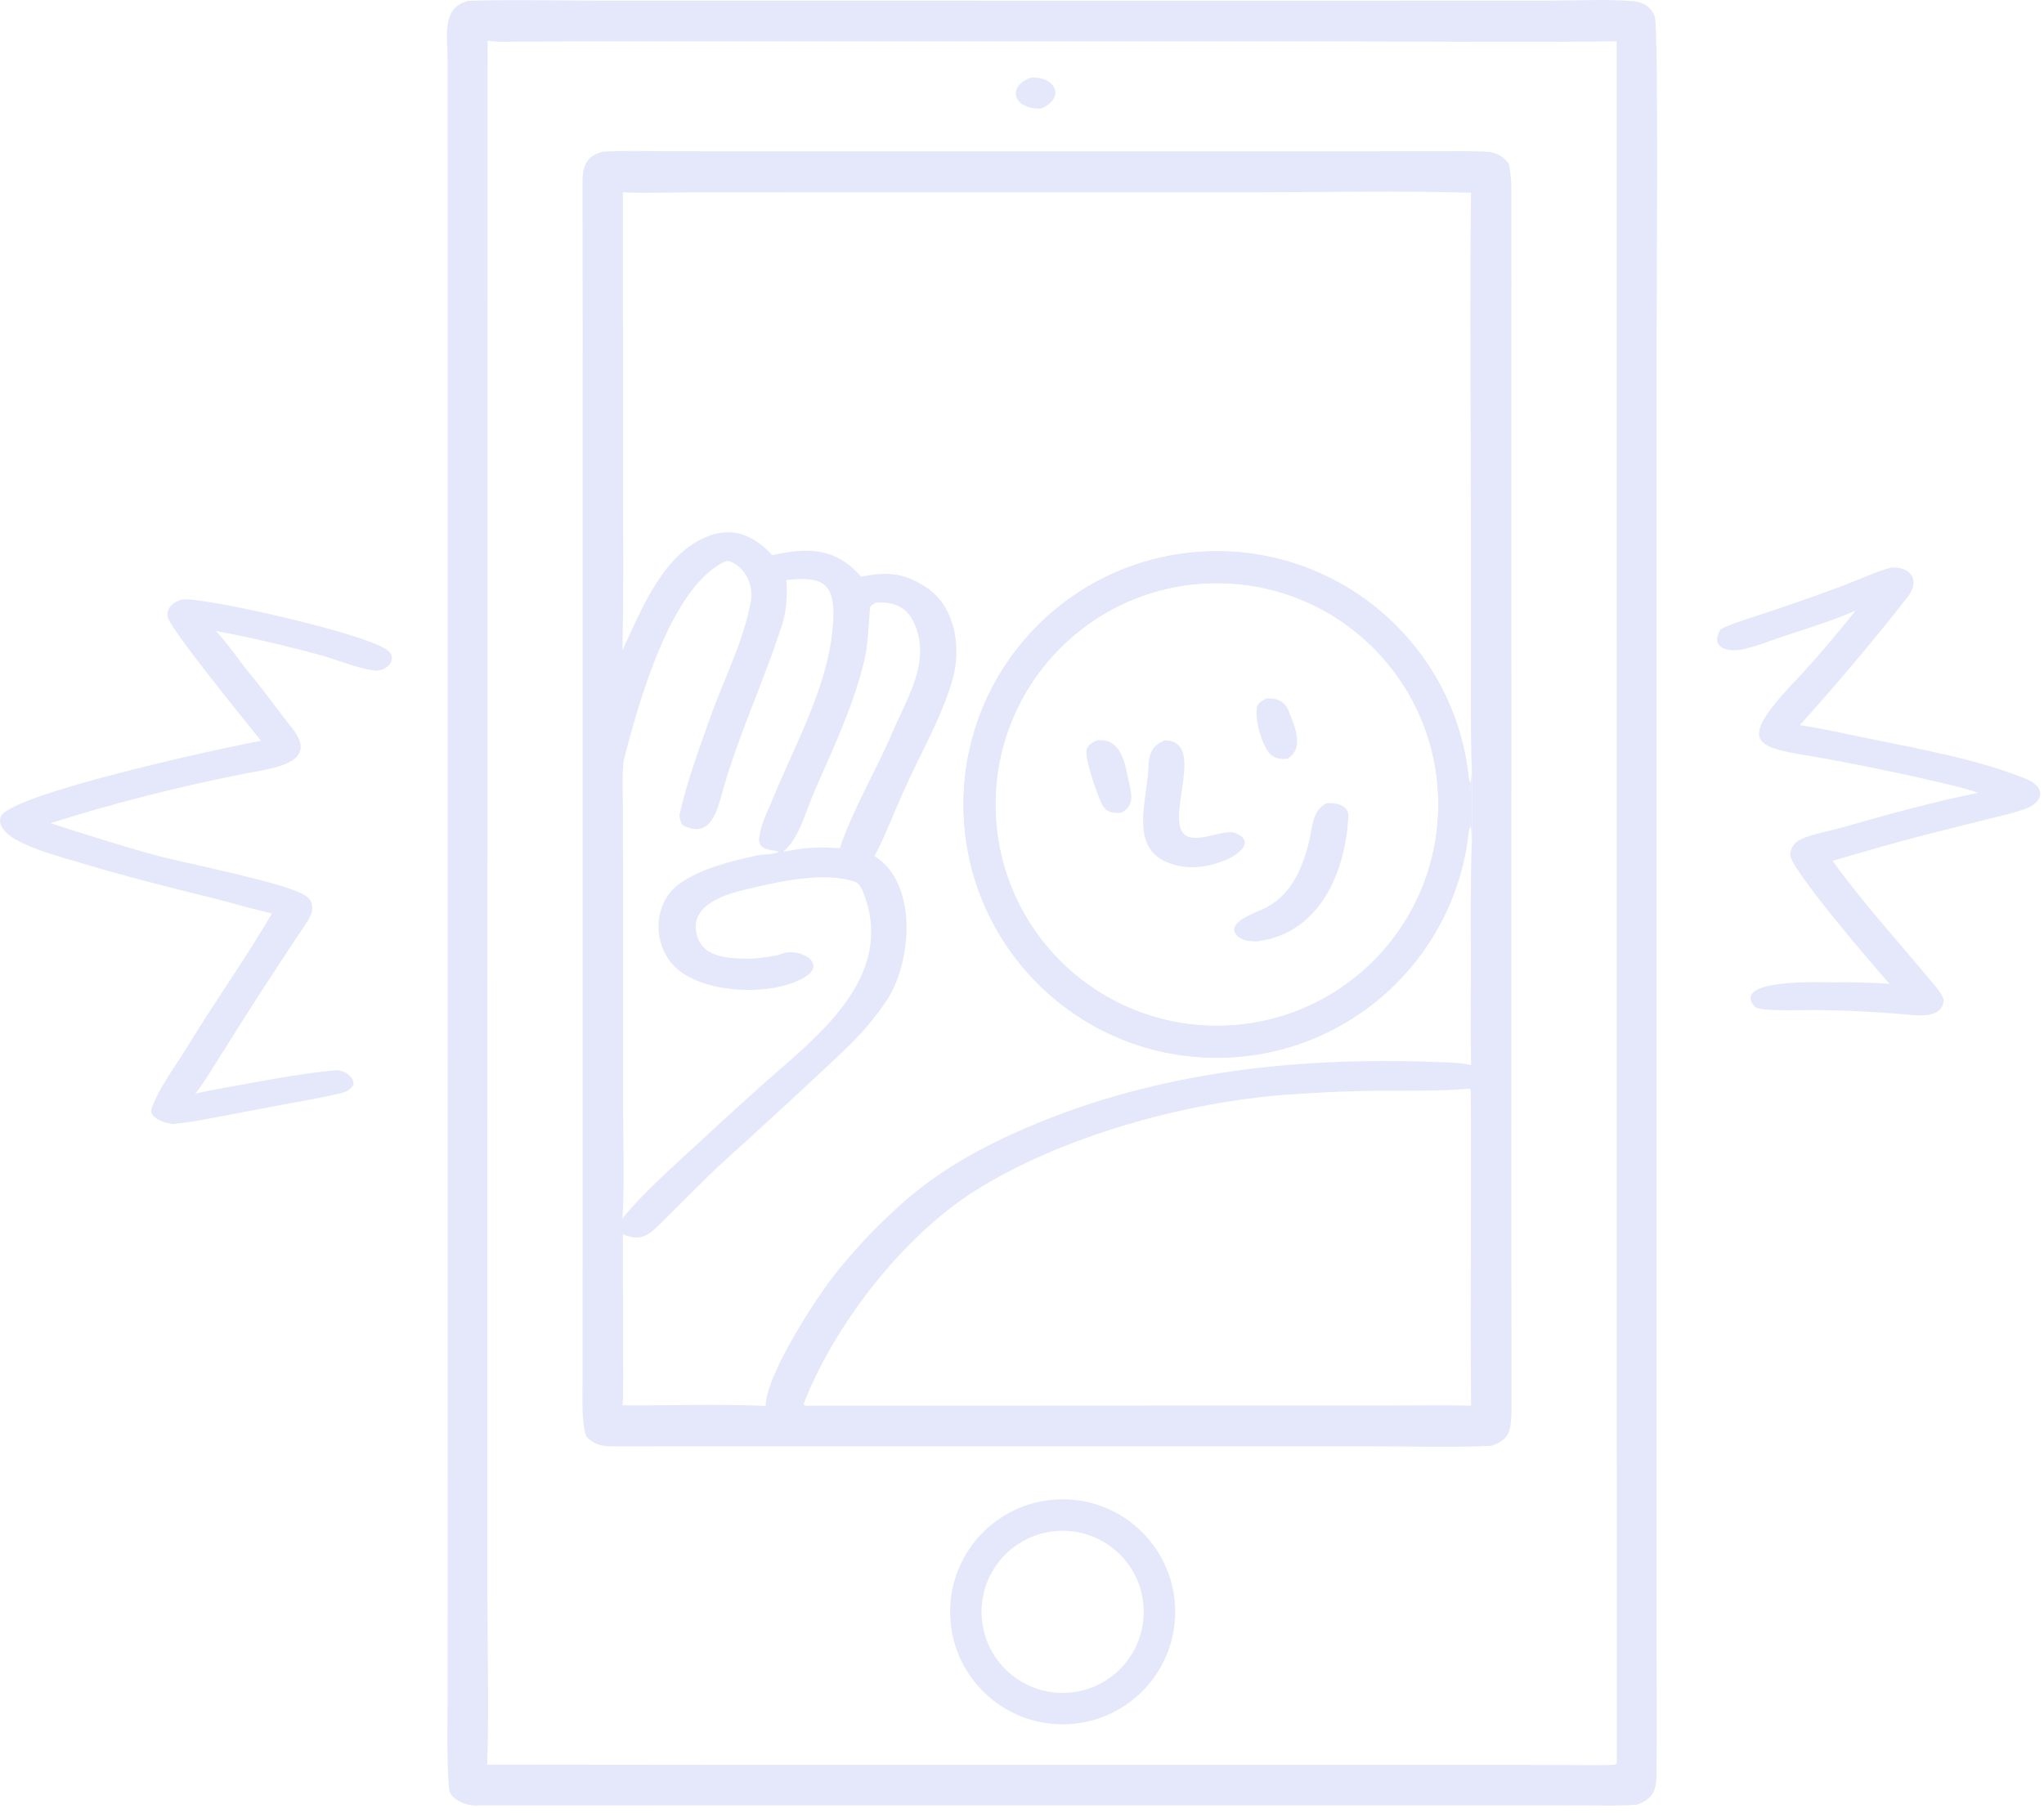
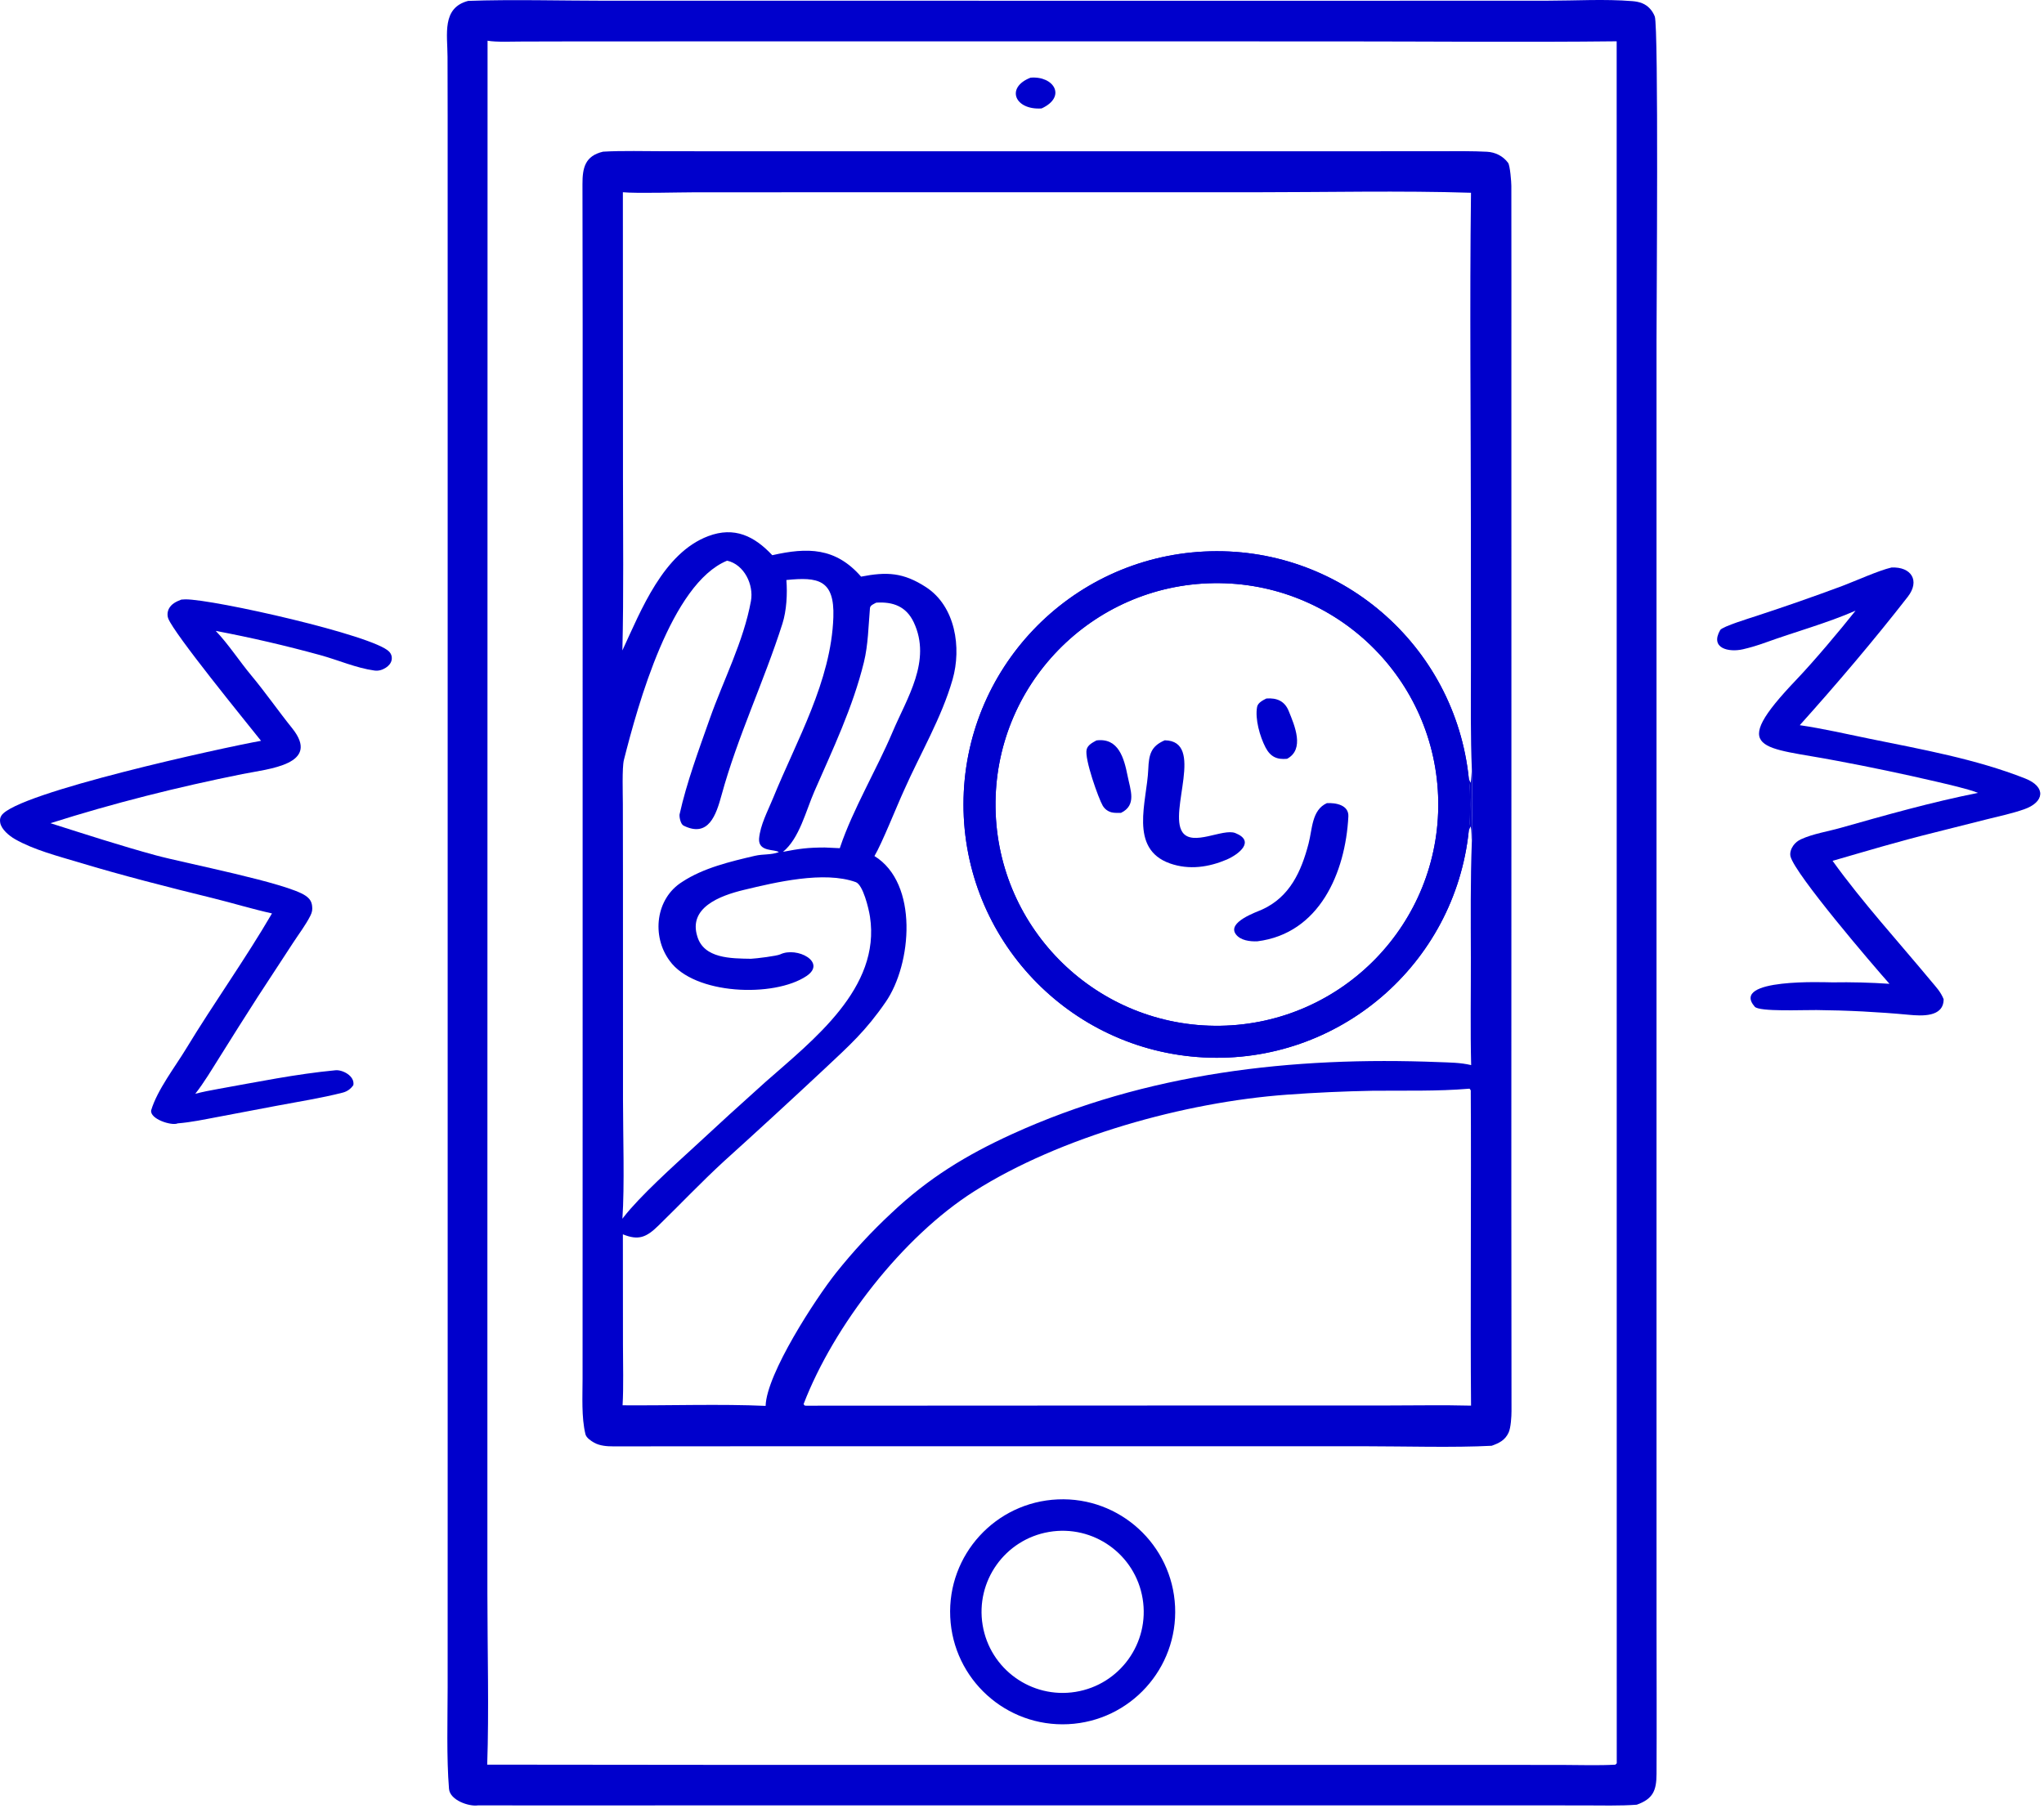
<svg xmlns="http://www.w3.org/2000/svg" width="248" height="220" viewBox="0 0 248 220" fill="none">
-   <path d="M56.799 0.109C61.963 -0.085 68.362 0.089 73.635 0.089L106.521 0.089L167.701 0.09L187.781 0.084C191.167 0.083 194.693 -0.136 198.059 0.138C198.473 0.171 198.874 0.243 199.259 0.4C199.976 0.691 200.492 1.284 200.774 1.996C201.254 3.209 200.986 37.802 200.986 41.418V163.043L200.989 197.538C200.994 203.456 201.018 209.377 200.989 215.295C200.978 217.297 200.57 218.309 198.592 219.019C196.665 219.172 194.125 219.106 192.156 219.104L181.657 219.099L148.42 219.098L88.385 219.1C78.251 219.102 68.118 219.112 57.984 219.102C56.895 219.263 54.593 218.474 54.479 217.1C54.167 213.328 54.309 208.541 54.313 204.799L54.317 175.078L54.316 37.55L54.314 14.097L54.3 6.906C54.293 4.176 53.579 0.955 56.799 0.109ZM59.113 214.157L90.621 214.188L147.286 214.187L179.804 214.184L189.704 214.193C191.679 214.201 194.05 214.273 195.995 214.16L196.164 213.992L196.161 213.66L196.152 5.012C184.894 5.138 173.469 5.025 162.193 5.023L97.208 5.021L70.489 5.024L63.332 5.041C62.226 5.045 60.165 5.129 59.156 4.941L59.136 152.734L59.136 193.394C59.136 199.959 59.339 207.693 59.113 214.157Z" fill="#E5E8FA" />
-   <path d="M73.167 18.407C75.404 18.271 78.402 18.352 80.698 18.354L93.758 18.359L134.874 18.359L165.459 18.357L175.141 18.349C176.885 18.349 178.651 18.325 180.412 18.416C181.435 18.47 182.369 18.939 182.979 19.764C183.218 20.087 183.373 22.092 183.373 22.559C183.387 30.221 183.379 37.904 183.377 45.565L183.381 91.037L183.372 145.218C183.369 153.883 183.38 162.567 183.392 171.235C183.392 171.915 183.313 173.275 183.037 173.867C182.601 174.799 181.887 175.133 180.985 175.459C176.48 175.7 170.263 175.518 165.651 175.518L136.63 175.517H94.725C87.963 175.517 81.183 175.521 74.421 175.531C73.638 175.533 72.768 175.466 72.09 175.084C71.712 174.871 71.139 174.497 71.032 174.055C70.532 171.984 70.684 169.442 70.684 167.294L70.685 159.584L70.691 132.967L70.69 56.672C70.693 45.232 70.704 33.792 70.671 22.353C70.665 20.355 70.992 18.921 73.167 18.407ZM75.515 78.937C77.785 74.045 80.482 67.118 85.935 65.063C89.113 63.866 91.535 65.066 93.703 67.38C97.977 66.412 101.375 66.427 104.476 69.98C107.586 69.374 109.59 69.465 112.341 71.248C115.929 73.574 116.681 78.609 115.577 82.463C114.247 87.11 111.662 91.452 109.708 95.865C108.808 97.822 107.001 102.384 106.097 103.89C111.473 107.199 110.634 117 107.466 121.594C105.018 125.144 103.092 126.85 100.033 129.722C95.993 133.501 91.921 137.246 87.816 140.953C85.082 143.469 82.539 146.153 79.883 148.743C78.433 150.158 77.483 150.577 75.574 149.797L75.585 163.214C75.585 165.492 75.668 168.331 75.538 170.547C81.004 170.591 87.566 170.372 92.893 170.619C93 166.733 98.955 157.598 101.44 154.47C103.497 151.889 105.742 149.466 108.157 147.218C112.63 142.987 117.241 140.172 122.787 137.64C139.096 130.194 156.816 128.191 174.566 128.897C175.916 128.951 177.156 128.945 178.496 129.26C178.388 125.005 178.471 120.518 178.46 116.246C178.449 111.624 178.401 106.791 178.577 102.192C178.712 100.938 178.592 98.937 178.591 97.624C178.589 96.306 178.676 94.656 178.58 93.378C178.412 89.374 178.465 85.288 178.467 81.272L178.464 64.526C178.461 50.911 178.306 36.986 178.477 23.394C170.117 23.123 160.665 23.333 152.233 23.333L103.116 23.333L84.281 23.338C82.312 23.339 77.256 23.488 75.574 23.33L75.587 58.053C75.588 64.935 75.68 72.08 75.515 78.937ZM148.058 124.488C162.884 124.259 174.722 112.061 174.504 97.235C174.285 82.408 162.095 70.563 147.267 70.772C132.427 70.982 120.57 83.186 120.789 98.026C121.007 112.865 133.218 124.715 148.058 124.488ZM91.114 116.356C91.782 116.327 94.265 116.015 94.664 115.823C96.692 114.847 100.358 116.775 97.849 118.455C93.917 121.089 84.212 120.747 81.242 116.591C79.034 113.599 79.542 109.039 82.775 107.023C85.341 105.329 88.633 104.554 91.592 103.861C92.635 103.623 93.508 103.779 94.495 103.417C94.046 103.029 92.017 103.428 92.097 101.804C92.231 100.125 93.16 98.424 93.792 96.873C96.656 89.837 100.844 82.68 101.112 74.909C101.269 70.329 99.236 70.003 95.412 70.391C95.546 72.049 95.439 74.097 94.931 75.693C92.697 82.711 89.497 89.366 87.546 96.495C86.898 98.865 85.979 101.715 82.937 100.197C82.591 100.029 82.414 99.207 82.449 98.848C83.308 94.972 84.786 91.002 86.113 87.237C87.769 82.539 90.221 77.852 91.113 72.933C91.471 70.958 90.295 68.506 88.222 68.043C81.432 70.829 77.408 85.486 75.698 92.229C75.465 93.145 75.569 96.381 75.571 97.526L75.584 106.038L75.589 133.48C75.589 137.68 75.792 143.91 75.517 147.906L75.666 147.711C77.61 145.196 81.763 141.457 84.145 139.271C87.025 136.594 89.93 133.944 92.86 131.321C98.669 126.199 106.884 119.905 105.554 111.246C105.399 110.236 104.71 107.371 103.83 107.054C99.98 105.666 94.093 107.076 90.245 108.001C87.281 108.714 83.525 110.173 84.6 113.627C85.39 116.343 88.713 116.317 91.114 116.356ZM178.213 100.788C176.533 117.067 162.393 129.176 146.049 128.329C129.704 127.483 116.89 113.978 116.901 97.612C116.913 81.246 129.746 67.759 146.091 66.935C162.437 66.111 176.56 78.24 178.218 94.521C178.429 96.605 178.428 98.705 178.213 100.788ZM101.893 102.937L101.946 102.775C103.482 98.22 106.395 93.333 108.291 88.846C110.041 84.701 113.063 80.201 110.868 75.527C109.948 73.576 108.326 73.007 106.312 73.139C106.022 73.304 105.583 73.445 105.552 73.808C105.366 75.973 105.338 78.246 104.818 80.368C103.477 85.838 101.057 90.904 98.811 96.04C97.775 98.409 96.99 101.763 95.001 103.377C97.072 102.986 97.972 102.861 100.065 102.852L101.893 102.937ZM178.483 170.588C178.389 160.57 178.519 143.099 178.448 132.322C178.4 132.256 178.352 132.19 178.305 132.124L178.217 132.127C174.413 132.453 170.372 132.338 166.537 132.374C163.066 132.439 159.596 132.597 156.134 132.85C143.784 133.751 128.673 137.931 118.18 144.591C109.521 150.088 101.168 160.863 97.501 170.397L97.615 170.57L97.793 170.595L147.789 170.57L168.025 170.571C171.407 170.572 175.12 170.499 178.483 170.588Z" fill="#E5E8FA" />
-   <path d="M178.212 100.788C176.533 117.067 162.392 129.176 146.048 128.329C129.704 127.483 116.89 113.978 116.901 97.612C116.912 81.246 129.745 67.759 146.091 66.935C162.436 66.111 176.56 78.24 178.217 94.521C178.429 96.605 178.427 98.705 178.212 100.788ZM148.057 124.488C162.884 124.259 174.721 112.061 174.504 97.235C174.284 82.408 162.094 70.563 147.266 70.772C132.427 70.982 120.569 83.186 120.788 98.026C121.006 112.865 133.218 124.715 148.057 124.488Z" fill="#E5E8FA" />
-   <path d="M141.321 89.842C146.23 89.917 141.752 98.483 143.462 100.987C144.687 102.78 148.377 100.5 149.883 101.1C152.321 102.073 150.358 103.651 148.85 104.314C146.677 105.239 144.304 105.61 141.955 104.787C136.926 103.003 139.163 97.263 139.321 93.36C139.394 91.547 139.651 90.561 141.321 89.842Z" fill="#E5E8FA" />
-   <path d="M160.988 97.47C162.05 97.408 163.672 97.683 163.598 99.098C163.244 105.907 160.093 113.299 152.544 114.239C151.642 114.274 150.517 114.13 149.96 113.4C148.827 111.915 152.439 110.698 153.155 110.371C156.502 108.84 157.886 105.754 158.768 102.383C159.239 100.582 159.148 98.312 160.988 97.47Z" fill="#E5E8FA" />
-   <path d="M133.038 89.857C135.726 89.513 136.387 92.037 136.81 94.152C137.16 95.901 137.935 97.711 136.015 98.648C135.683 98.656 135.197 98.671 134.879 98.589C134.423 98.476 134.034 98.185 133.796 97.781C133.294 96.936 131.556 92.077 131.843 90.958C131.986 90.401 132.559 90.12 133.038 89.857Z" fill="#E5E8FA" />
-   <path d="M153.651 84.77C154.907 84.677 155.864 85.067 156.357 86.281C157.087 88.075 158.321 90.927 156.163 92.088C154.95 92.205 154.146 91.86 153.545 90.704C152.866 89.396 152.253 87.254 152.525 85.788C152.62 85.28 153.239 84.979 153.651 84.77Z" fill="#E5E8FA" />
-   <path d="M178.218 94.521L178.423 94.998C178.502 94.83 178.548 93.666 178.58 93.378C178.676 94.655 178.589 96.306 178.59 97.624C178.592 98.937 178.712 100.938 178.577 102.192C178.509 101.582 178.577 100.833 178.429 100.286L178.212 100.788C178.427 98.705 178.429 96.605 178.218 94.521Z" fill="#E5E8FA" />
-   <path d="M128.344 181.967C135.858 181.642 142.22 187.456 142.573 194.969C142.924 202.483 137.134 208.866 129.621 209.245C122.07 209.627 115.646 203.8 115.293 196.246C114.939 188.694 120.79 182.293 128.344 181.967ZM130.489 205.327C135.873 204.464 139.527 199.386 138.636 194.007C137.746 188.629 132.652 184.999 127.277 185.916C121.939 186.825 118.34 191.878 119.224 197.22C120.108 202.561 125.143 206.186 130.489 205.327Z" fill="#E5E8FA" />
-   <path d="M125.036 9.427C127.872 9.188 129.447 11.745 126.379 13.16C123.119 13.383 121.98 10.615 125.036 9.427Z" fill="#E5E8FA" />
-   <path d="M22.001 72.767C22.163 72.751 22.324 72.738 22.487 72.737C25.897 72.718 45.386 77.104 47.224 79.091C47.48 79.367 47.583 79.707 47.52 80.079C47.452 80.487 47.15 80.818 46.811 81.035C46.395 81.301 45.933 81.445 45.439 81.377C43.208 81.073 41.025 80.096 38.857 79.505C34.672 78.354 30.441 77.373 26.176 76.565C27.673 78.121 29.075 80.274 30.482 81.962C32.208 84.034 33.743 86.255 35.438 88.364C39.004 92.8 32.583 93.302 29.412 93.94C21.561 95.518 13.777 97.469 6.122 99.904C10.375 101.254 14.598 102.627 18.904 103.802C22.398 104.756 34.852 107.155 37.08 108.709C37.535 109.027 37.797 109.359 37.866 109.926C37.924 110.393 37.875 110.696 37.663 111.12C37.092 112.259 36.278 113.319 35.58 114.388L31.277 120.972C29.708 123.416 28.156 125.871 26.62 128.335C25.744 129.721 24.696 131.488 23.691 132.741C24.652 132.493 25.473 132.338 26.452 132.16C31.163 131.318 35.957 130.335 40.715 129.886C41.551 129.809 43.058 130.562 42.875 131.687C42.554 132.153 42.127 132.462 41.579 132.602C39.01 133.261 36.154 133.706 33.539 134.203L26.36 135.564C24.761 135.863 23.219 136.197 21.563 136.332C20.832 136.664 18.15 135.799 18.343 134.741C19.078 132.278 21.24 129.484 22.57 127.289C25.917 121.768 29.762 116.408 33.001 110.852C30.593 110.322 28.207 109.585 25.807 108.995C20.349 107.654 14.94 106.278 9.556 104.656C7.048 103.9 4.079 103.135 1.81 101.834C1.138 101.449 0.16 100.661 0.025 99.839C-0.028 99.514 -0.006 99.246 0.18 98.965C2.01 96.203 27.157 90.708 31.671 89.905C29.745 87.482 21.147 76.947 20.419 75.071C20.273 74.697 20.307 74.239 20.489 73.88C20.791 73.284 21.407 72.992 22.001 72.767Z" fill="#E5E8FA" />
-   <path d="M229.495 68.874C231.894 68.758 232.994 70.469 231.466 72.433C227.348 77.723 222.845 83.02 218.367 88.009C221.095 88.404 224.129 89.098 226.847 89.655C233.17 90.949 239.68 92.099 245.701 94.47C248.324 95.503 248.025 97.362 245.596 98.213C244.13 98.726 242.586 99.054 241.078 99.428L234.772 101.018C230.305 102.126 226.72 103.209 222.348 104.472C225.976 109.516 230.317 114.262 234.29 119.052C234.911 119.802 235.443 120.327 235.822 121.261C235.831 123.493 233.103 123.292 231.61 123.155C227.884 122.807 224.145 122.616 220.401 122.58C218.808 122.557 213.46 122.811 212.905 122.175C209.858 118.68 221.546 119.221 222.32 119.219C224.632 119.18 226.945 119.239 229.251 119.395C227.239 117.134 217.788 106.092 217.245 103.94C217.131 103.49 217.323 102.983 217.581 102.618C217.819 102.281 218.134 102.031 218.507 101.858C219.958 101.188 221.759 100.913 223.304 100.475C228.824 98.913 234.371 97.342 240 96.223C238.629 95.697 236.355 95.199 234.863 94.843C230.895 93.921 226.907 93.085 222.904 92.335C213.833 90.587 209.515 91.329 217.971 82.469C220.099 80.238 223.193 76.562 225.136 74.112C221.657 75.632 217.808 76.677 214.232 77.972C213.334 78.297 212.4 78.584 211.475 78.796C209.749 79.194 207.435 78.684 208.713 76.464C208.975 76.028 212.418 74.982 213.055 74.77C216.561 73.623 220.042 72.407 223.498 71.122C225.092 70.522 227.981 69.214 229.495 68.874Z" fill="#E5E8FA" />
+   <path d="M56.799 0.109C61.963 -0.085 68.362 0.089 73.635 0.089L106.521 0.089L167.701 0.09L187.781 0.084C191.167 0.083 194.693 -0.136 198.059 0.138C198.473 0.171 198.874 0.243 199.259 0.4C199.976 0.691 200.492 1.284 200.774 1.996C201.254 3.209 200.986 37.802 200.986 41.418V163.043L200.989 197.538C200.994 203.456 201.018 209.377 200.989 215.295C200.978 217.297 200.57 218.309 198.592 219.019C196.665 219.172 194.125 219.106 192.156 219.104L181.657 219.099L148.42 219.098L88.385 219.1C78.251 219.102 68.118 219.112 57.984 219.102C56.895 219.263 54.593 218.474 54.479 217.1C54.167 213.328 54.309 208.541 54.313 204.799L54.317 175.078L54.316 37.55L54.314 14.097L54.3 6.906C54.293 4.176 53.579 0.955 56.799 0.109ZM59.113 214.157L90.621 214.188L147.286 214.187L179.804 214.184L189.704 214.193C191.679 214.201 194.05 214.273 195.995 214.16L196.164 213.992L196.161 213.66L196.152 5.012C184.894 5.138 173.469 5.025 162.193 5.023L97.208 5.021L70.489 5.024L63.332 5.041C62.226 5.045 60.165 5.129 59.156 4.941L59.136 152.734L59.136 193.394C59.136 199.959 59.339 207.693 59.113 214.157Z" fill="#0000cc" />
+   <path d="M73.167 18.407C75.404 18.271 78.402 18.352 80.698 18.354L93.758 18.359L134.874 18.359L165.459 18.357L175.141 18.349C176.885 18.349 178.651 18.325 180.412 18.416C181.435 18.47 182.369 18.939 182.979 19.764C183.218 20.087 183.373 22.092 183.373 22.559C183.387 30.221 183.379 37.904 183.377 45.565L183.381 91.037L183.372 145.218C183.369 153.883 183.38 162.567 183.392 171.235C183.392 171.915 183.313 173.275 183.037 173.867C182.601 174.799 181.887 175.133 180.985 175.459C176.48 175.7 170.263 175.518 165.651 175.518L136.63 175.517H94.725C87.963 175.517 81.183 175.521 74.421 175.531C73.638 175.533 72.768 175.466 72.09 175.084C71.712 174.871 71.139 174.497 71.032 174.055C70.532 171.984 70.684 169.442 70.684 167.294L70.685 159.584L70.691 132.967L70.69 56.672C70.693 45.232 70.704 33.792 70.671 22.353C70.665 20.355 70.992 18.921 73.167 18.407ZM75.515 78.937C77.785 74.045 80.482 67.118 85.935 65.063C89.113 63.866 91.535 65.066 93.703 67.38C97.977 66.412 101.375 66.427 104.476 69.98C107.586 69.374 109.59 69.465 112.341 71.248C115.929 73.574 116.681 78.609 115.577 82.463C114.247 87.11 111.662 91.452 109.708 95.865C108.808 97.822 107.001 102.384 106.097 103.89C111.473 107.199 110.634 117 107.466 121.594C105.018 125.144 103.092 126.85 100.033 129.722C95.993 133.501 91.921 137.246 87.816 140.953C85.082 143.469 82.539 146.153 79.883 148.743C78.433 150.158 77.483 150.577 75.574 149.797L75.585 163.214C75.585 165.492 75.668 168.331 75.538 170.547C81.004 170.591 87.566 170.372 92.893 170.619C93 166.733 98.955 157.598 101.44 154.47C103.497 151.889 105.742 149.466 108.157 147.218C112.63 142.987 117.241 140.172 122.787 137.64C139.096 130.194 156.816 128.191 174.566 128.897C175.916 128.951 177.156 128.945 178.496 129.26C178.388 125.005 178.471 120.518 178.46 116.246C178.449 111.624 178.401 106.791 178.577 102.192C178.712 100.938 178.592 98.937 178.591 97.624C178.589 96.306 178.676 94.656 178.58 93.378C178.412 89.374 178.465 85.288 178.467 81.272L178.464 64.526C178.461 50.911 178.306 36.986 178.477 23.394C170.117 23.123 160.665 23.333 152.233 23.333L103.116 23.333L84.281 23.338C82.312 23.339 77.256 23.488 75.574 23.33L75.587 58.053C75.588 64.935 75.68 72.08 75.515 78.937ZM148.058 124.488C162.884 124.259 174.722 112.061 174.504 97.235C174.285 82.408 162.095 70.563 147.267 70.772C132.427 70.982 120.57 83.186 120.789 98.026C121.007 112.865 133.218 124.715 148.058 124.488ZM91.114 116.356C91.782 116.327 94.265 116.015 94.664 115.823C96.692 114.847 100.358 116.775 97.849 118.455C93.917 121.089 84.212 120.747 81.242 116.591C79.034 113.599 79.542 109.039 82.775 107.023C85.341 105.329 88.633 104.554 91.592 103.861C92.635 103.623 93.508 103.779 94.495 103.417C94.046 103.029 92.017 103.428 92.097 101.804C92.231 100.125 93.16 98.424 93.792 96.873C96.656 89.837 100.844 82.68 101.112 74.909C101.269 70.329 99.236 70.003 95.412 70.391C95.546 72.049 95.439 74.097 94.931 75.693C92.697 82.711 89.497 89.366 87.546 96.495C86.898 98.865 85.979 101.715 82.937 100.197C82.591 100.029 82.414 99.207 82.449 98.848C83.308 94.972 84.786 91.002 86.113 87.237C87.769 82.539 90.221 77.852 91.113 72.933C91.471 70.958 90.295 68.506 88.222 68.043C81.432 70.829 77.408 85.486 75.698 92.229C75.465 93.145 75.569 96.381 75.571 97.526L75.584 106.038L75.589 133.48C75.589 137.68 75.792 143.91 75.517 147.906L75.666 147.711C77.61 145.196 81.763 141.457 84.145 139.271C87.025 136.594 89.93 133.944 92.86 131.321C98.669 126.199 106.884 119.905 105.554 111.246C105.399 110.236 104.71 107.371 103.83 107.054C99.98 105.666 94.093 107.076 90.245 108.001C87.281 108.714 83.525 110.173 84.6 113.627C85.39 116.343 88.713 116.317 91.114 116.356ZM178.213 100.788C176.533 117.067 162.393 129.176 146.049 128.329C129.704 127.483 116.89 113.978 116.901 97.612C116.913 81.246 129.746 67.759 146.091 66.935C162.437 66.111 176.56 78.24 178.218 94.521C178.429 96.605 178.428 98.705 178.213 100.788ZM101.893 102.937L101.946 102.775C103.482 98.22 106.395 93.333 108.291 88.846C110.041 84.701 113.063 80.201 110.868 75.527C109.948 73.576 108.326 73.007 106.312 73.139C106.022 73.304 105.583 73.445 105.552 73.808C105.366 75.973 105.338 78.246 104.818 80.368C103.477 85.838 101.057 90.904 98.811 96.04C97.775 98.409 96.99 101.763 95.001 103.377C97.072 102.986 97.972 102.861 100.065 102.852L101.893 102.937ZM178.483 170.588C178.389 160.57 178.519 143.099 178.448 132.322C178.4 132.256 178.352 132.19 178.305 132.124L178.217 132.127C174.413 132.453 170.372 132.338 166.537 132.374C163.066 132.439 159.596 132.597 156.134 132.85C143.784 133.751 128.673 137.931 118.18 144.591C109.521 150.088 101.168 160.863 97.501 170.397L97.615 170.57L97.793 170.595L147.789 170.57L168.025 170.571C171.407 170.572 175.12 170.499 178.483 170.588Z" fill="#0000cc" />
+   <path d="M178.212 100.788C176.533 117.067 162.392 129.176 146.048 128.329C129.704 127.483 116.89 113.978 116.901 97.612C116.912 81.246 129.745 67.759 146.091 66.935C162.436 66.111 176.56 78.24 178.217 94.521C178.429 96.605 178.427 98.705 178.212 100.788ZM148.057 124.488C162.884 124.259 174.721 112.061 174.504 97.235C174.284 82.408 162.094 70.563 147.266 70.772C132.427 70.982 120.569 83.186 120.788 98.026C121.006 112.865 133.218 124.715 148.057 124.488Z" fill="#0000cc" />
+   <path d="M141.321 89.842C146.23 89.917 141.752 98.483 143.462 100.987C144.687 102.78 148.377 100.5 149.883 101.1C152.321 102.073 150.358 103.651 148.85 104.314C146.677 105.239 144.304 105.61 141.955 104.787C136.926 103.003 139.163 97.263 139.321 93.36C139.394 91.547 139.651 90.561 141.321 89.842Z" fill="#0000cc" />
+   <path d="M160.988 97.47C162.05 97.408 163.672 97.683 163.598 99.098C163.244 105.907 160.093 113.299 152.544 114.239C151.642 114.274 150.517 114.13 149.96 113.4C148.827 111.915 152.439 110.698 153.155 110.371C156.502 108.84 157.886 105.754 158.768 102.383C159.239 100.582 159.148 98.312 160.988 97.47Z" fill="#0000cc" />
+   <path d="M133.038 89.857C135.726 89.513 136.387 92.037 136.81 94.152C137.16 95.901 137.935 97.711 136.015 98.648C135.683 98.656 135.197 98.671 134.879 98.589C134.423 98.476 134.034 98.185 133.796 97.781C133.294 96.936 131.556 92.077 131.843 90.958C131.986 90.401 132.559 90.12 133.038 89.857Z" fill="#0000cc" />
+   <path d="M153.651 84.77C154.907 84.677 155.864 85.067 156.357 86.281C157.087 88.075 158.321 90.927 156.163 92.088C154.95 92.205 154.146 91.86 153.545 90.704C152.866 89.396 152.253 87.254 152.525 85.788C152.62 85.28 153.239 84.979 153.651 84.77Z" fill="#0000cc" />
+   <path d="M178.218 94.521L178.423 94.998C178.502 94.83 178.548 93.666 178.58 93.378C178.676 94.655 178.589 96.306 178.59 97.624C178.592 98.937 178.712 100.938 178.577 102.192C178.509 101.582 178.577 100.833 178.429 100.286L178.212 100.788C178.427 98.705 178.429 96.605 178.218 94.521Z" fill="#0000cc" />
+   <path d="M128.344 181.967C135.858 181.642 142.22 187.456 142.573 194.969C142.924 202.483 137.134 208.866 129.621 209.245C122.07 209.627 115.646 203.8 115.293 196.246C114.939 188.694 120.79 182.293 128.344 181.967ZM130.489 205.327C135.873 204.464 139.527 199.386 138.636 194.007C137.746 188.629 132.652 184.999 127.277 185.916C121.939 186.825 118.34 191.878 119.224 197.22C120.108 202.561 125.143 206.186 130.489 205.327Z" fill="#0000cc" />
+   <path d="M125.036 9.427C127.872 9.188 129.447 11.745 126.379 13.16C123.119 13.383 121.98 10.615 125.036 9.427Z" fill="#0000cc" />
+   <path d="M22.001 72.767C22.163 72.751 22.324 72.738 22.487 72.737C25.897 72.718 45.386 77.104 47.224 79.091C47.48 79.367 47.583 79.707 47.52 80.079C47.452 80.487 47.15 80.818 46.811 81.035C46.395 81.301 45.933 81.445 45.439 81.377C43.208 81.073 41.025 80.096 38.857 79.505C34.672 78.354 30.441 77.373 26.176 76.565C27.673 78.121 29.075 80.274 30.482 81.962C32.208 84.034 33.743 86.255 35.438 88.364C39.004 92.8 32.583 93.302 29.412 93.94C21.561 95.518 13.777 97.469 6.122 99.904C10.375 101.254 14.598 102.627 18.904 103.802C22.398 104.756 34.852 107.155 37.08 108.709C37.535 109.027 37.797 109.359 37.866 109.926C37.924 110.393 37.875 110.696 37.663 111.12C37.092 112.259 36.278 113.319 35.58 114.388L31.277 120.972C29.708 123.416 28.156 125.871 26.62 128.335C25.744 129.721 24.696 131.488 23.691 132.741C24.652 132.493 25.473 132.338 26.452 132.16C31.163 131.318 35.957 130.335 40.715 129.886C41.551 129.809 43.058 130.562 42.875 131.687C42.554 132.153 42.127 132.462 41.579 132.602C39.01 133.261 36.154 133.706 33.539 134.203L26.36 135.564C24.761 135.863 23.219 136.197 21.563 136.332C20.832 136.664 18.15 135.799 18.343 134.741C19.078 132.278 21.24 129.484 22.57 127.289C25.917 121.768 29.762 116.408 33.001 110.852C30.593 110.322 28.207 109.585 25.807 108.995C20.349 107.654 14.94 106.278 9.556 104.656C7.048 103.9 4.079 103.135 1.81 101.834C1.138 101.449 0.16 100.661 0.025 99.839C-0.028 99.514 -0.006 99.246 0.18 98.965C2.01 96.203 27.157 90.708 31.671 89.905C29.745 87.482 21.147 76.947 20.419 75.071C20.273 74.697 20.307 74.239 20.489 73.88C20.791 73.284 21.407 72.992 22.001 72.767Z" fill="#0000cc" />
+   <path d="M229.495 68.874C231.894 68.758 232.994 70.469 231.466 72.433C227.348 77.723 222.845 83.02 218.367 88.009C221.095 88.404 224.129 89.098 226.847 89.655C233.17 90.949 239.68 92.099 245.701 94.47C248.324 95.503 248.025 97.362 245.596 98.213C244.13 98.726 242.586 99.054 241.078 99.428L234.772 101.018C230.305 102.126 226.72 103.209 222.348 104.472C225.976 109.516 230.317 114.262 234.29 119.052C234.911 119.802 235.443 120.327 235.822 121.261C235.831 123.493 233.103 123.292 231.61 123.155C227.884 122.807 224.145 122.616 220.401 122.58C218.808 122.557 213.46 122.811 212.905 122.175C209.858 118.68 221.546 119.221 222.32 119.219C224.632 119.18 226.945 119.239 229.251 119.395C227.239 117.134 217.788 106.092 217.245 103.94C217.131 103.49 217.323 102.983 217.581 102.618C217.819 102.281 218.134 102.031 218.507 101.858C219.958 101.188 221.759 100.913 223.304 100.475C228.824 98.913 234.371 97.342 240 96.223C238.629 95.697 236.355 95.199 234.863 94.843C230.895 93.921 226.907 93.085 222.904 92.335C213.833 90.587 209.515 91.329 217.971 82.469C220.099 80.238 223.193 76.562 225.136 74.112C221.657 75.632 217.808 76.677 214.232 77.972C213.334 78.297 212.4 78.584 211.475 78.796C209.749 79.194 207.435 78.684 208.713 76.464C208.975 76.028 212.418 74.982 213.055 74.77C216.561 73.623 220.042 72.407 223.498 71.122C225.092 70.522 227.981 69.214 229.495 68.874Z" fill="#0000cc" />
</svg>
